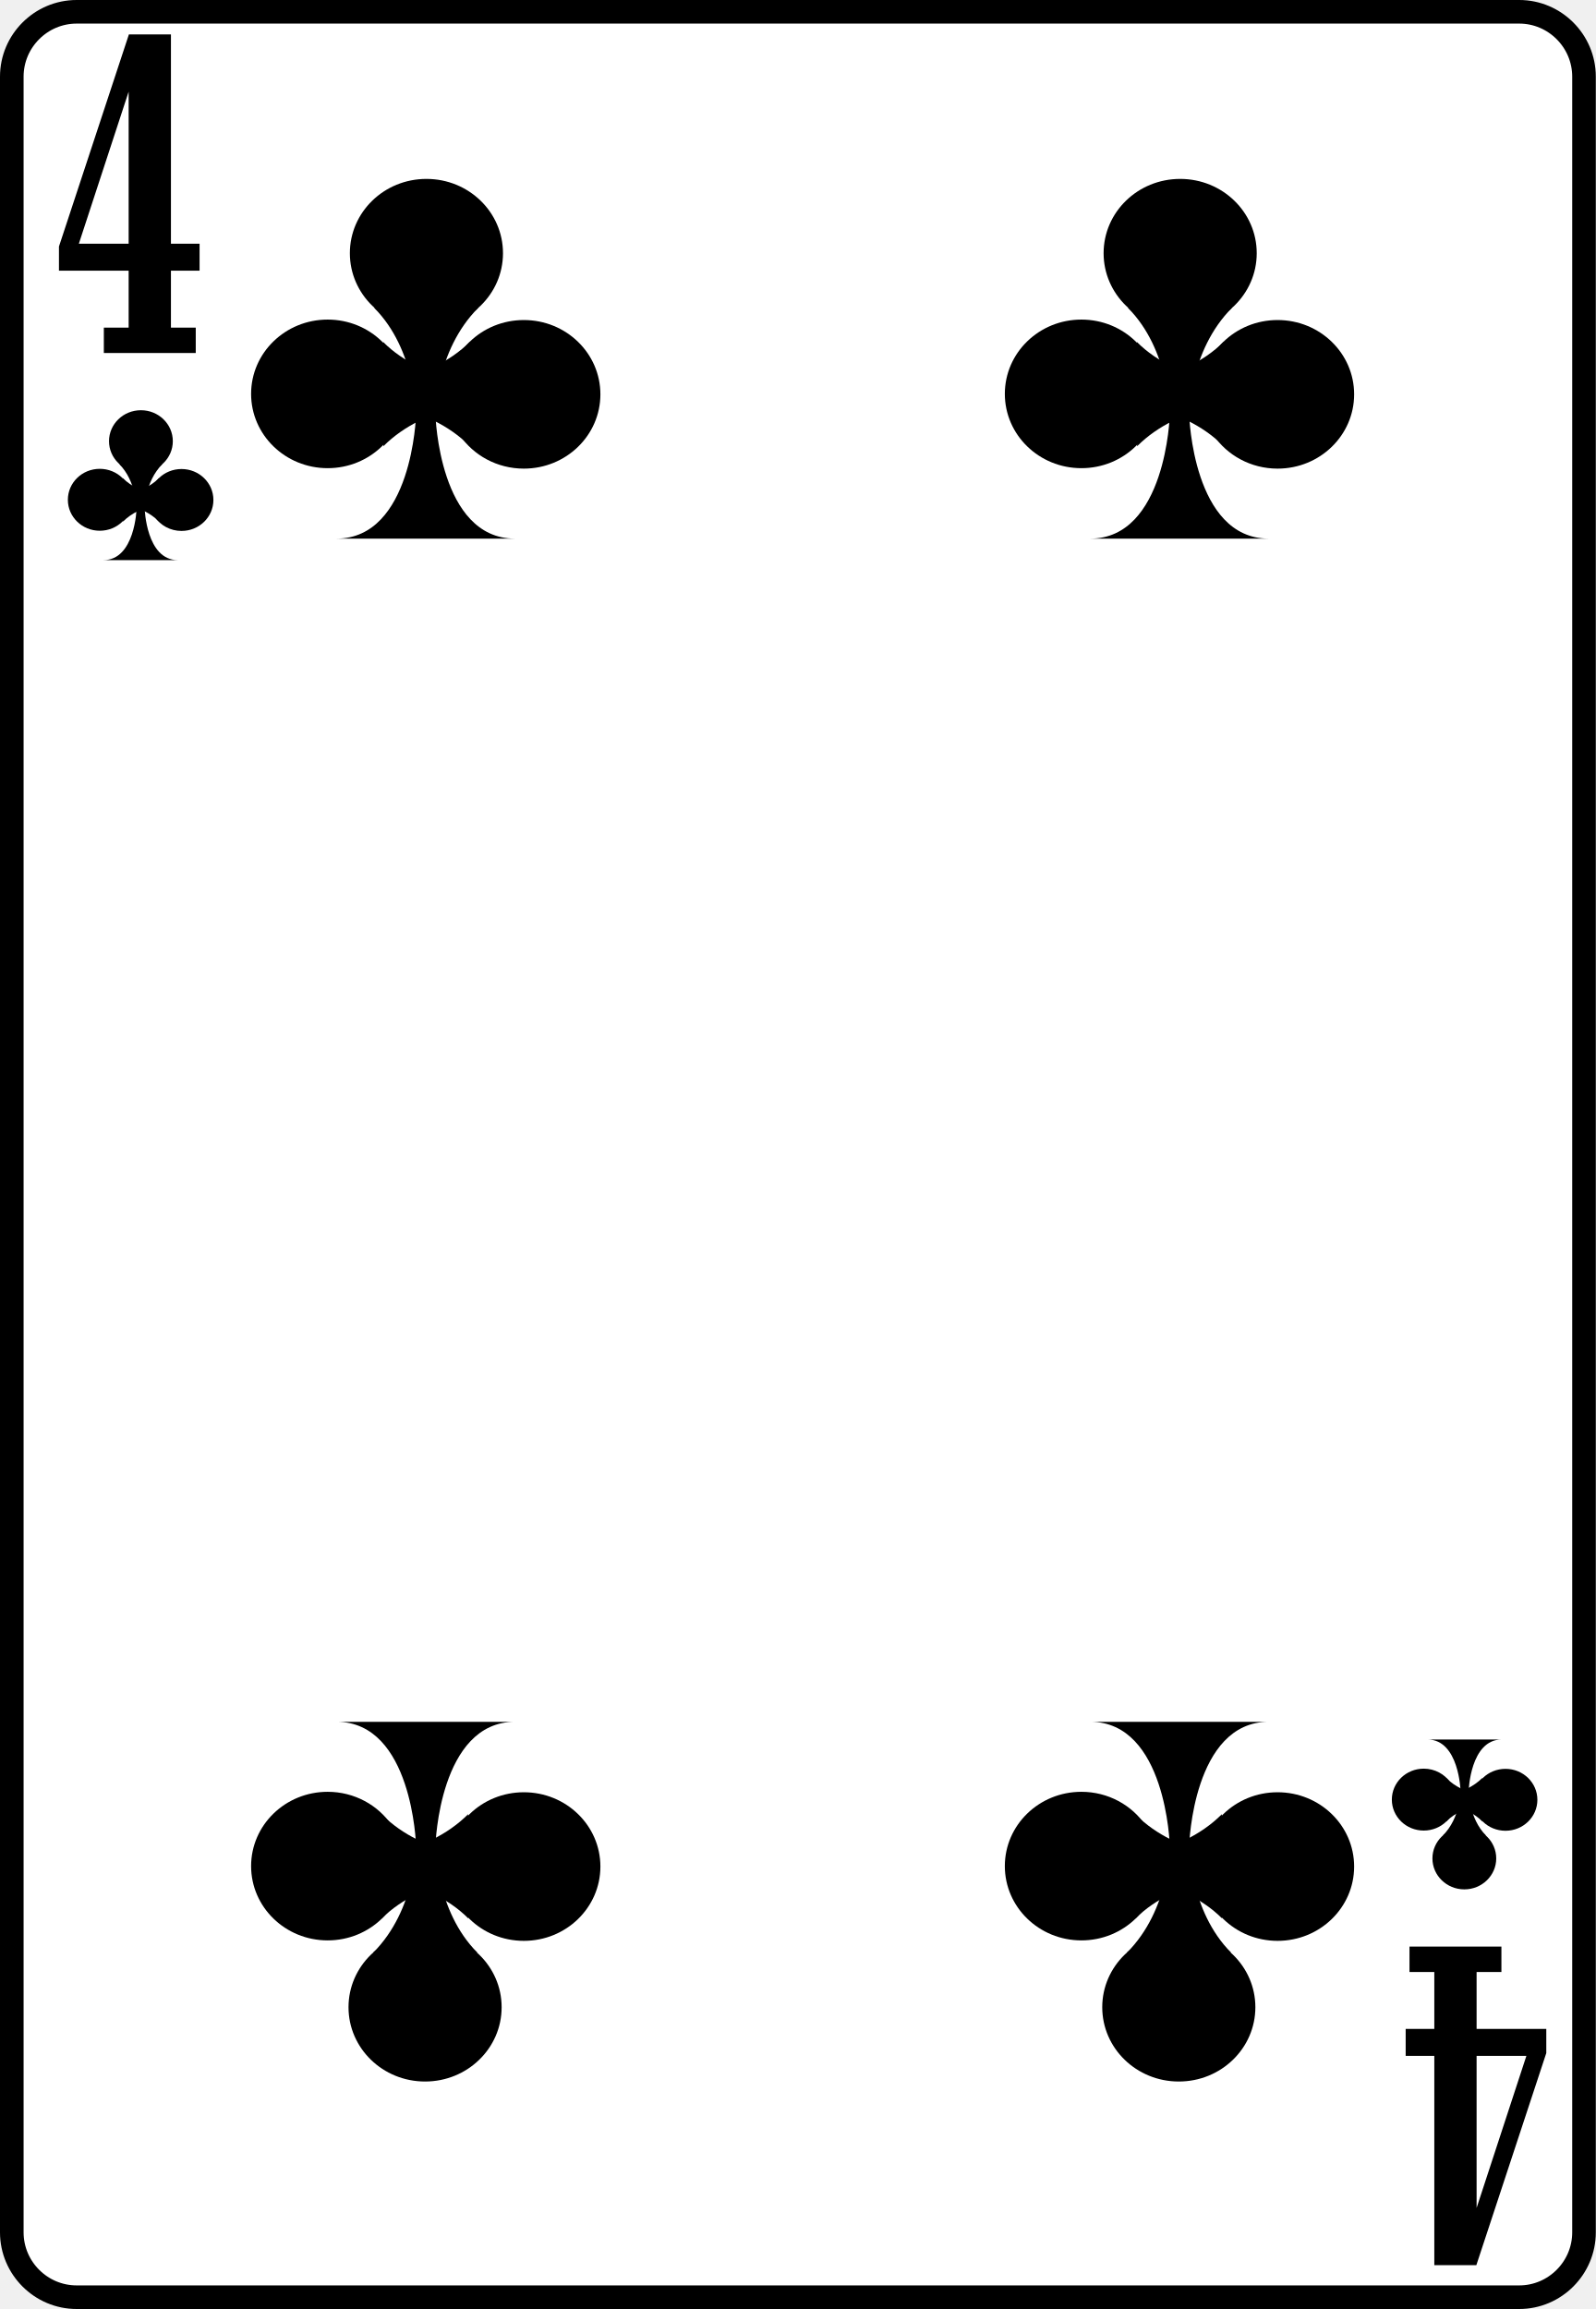
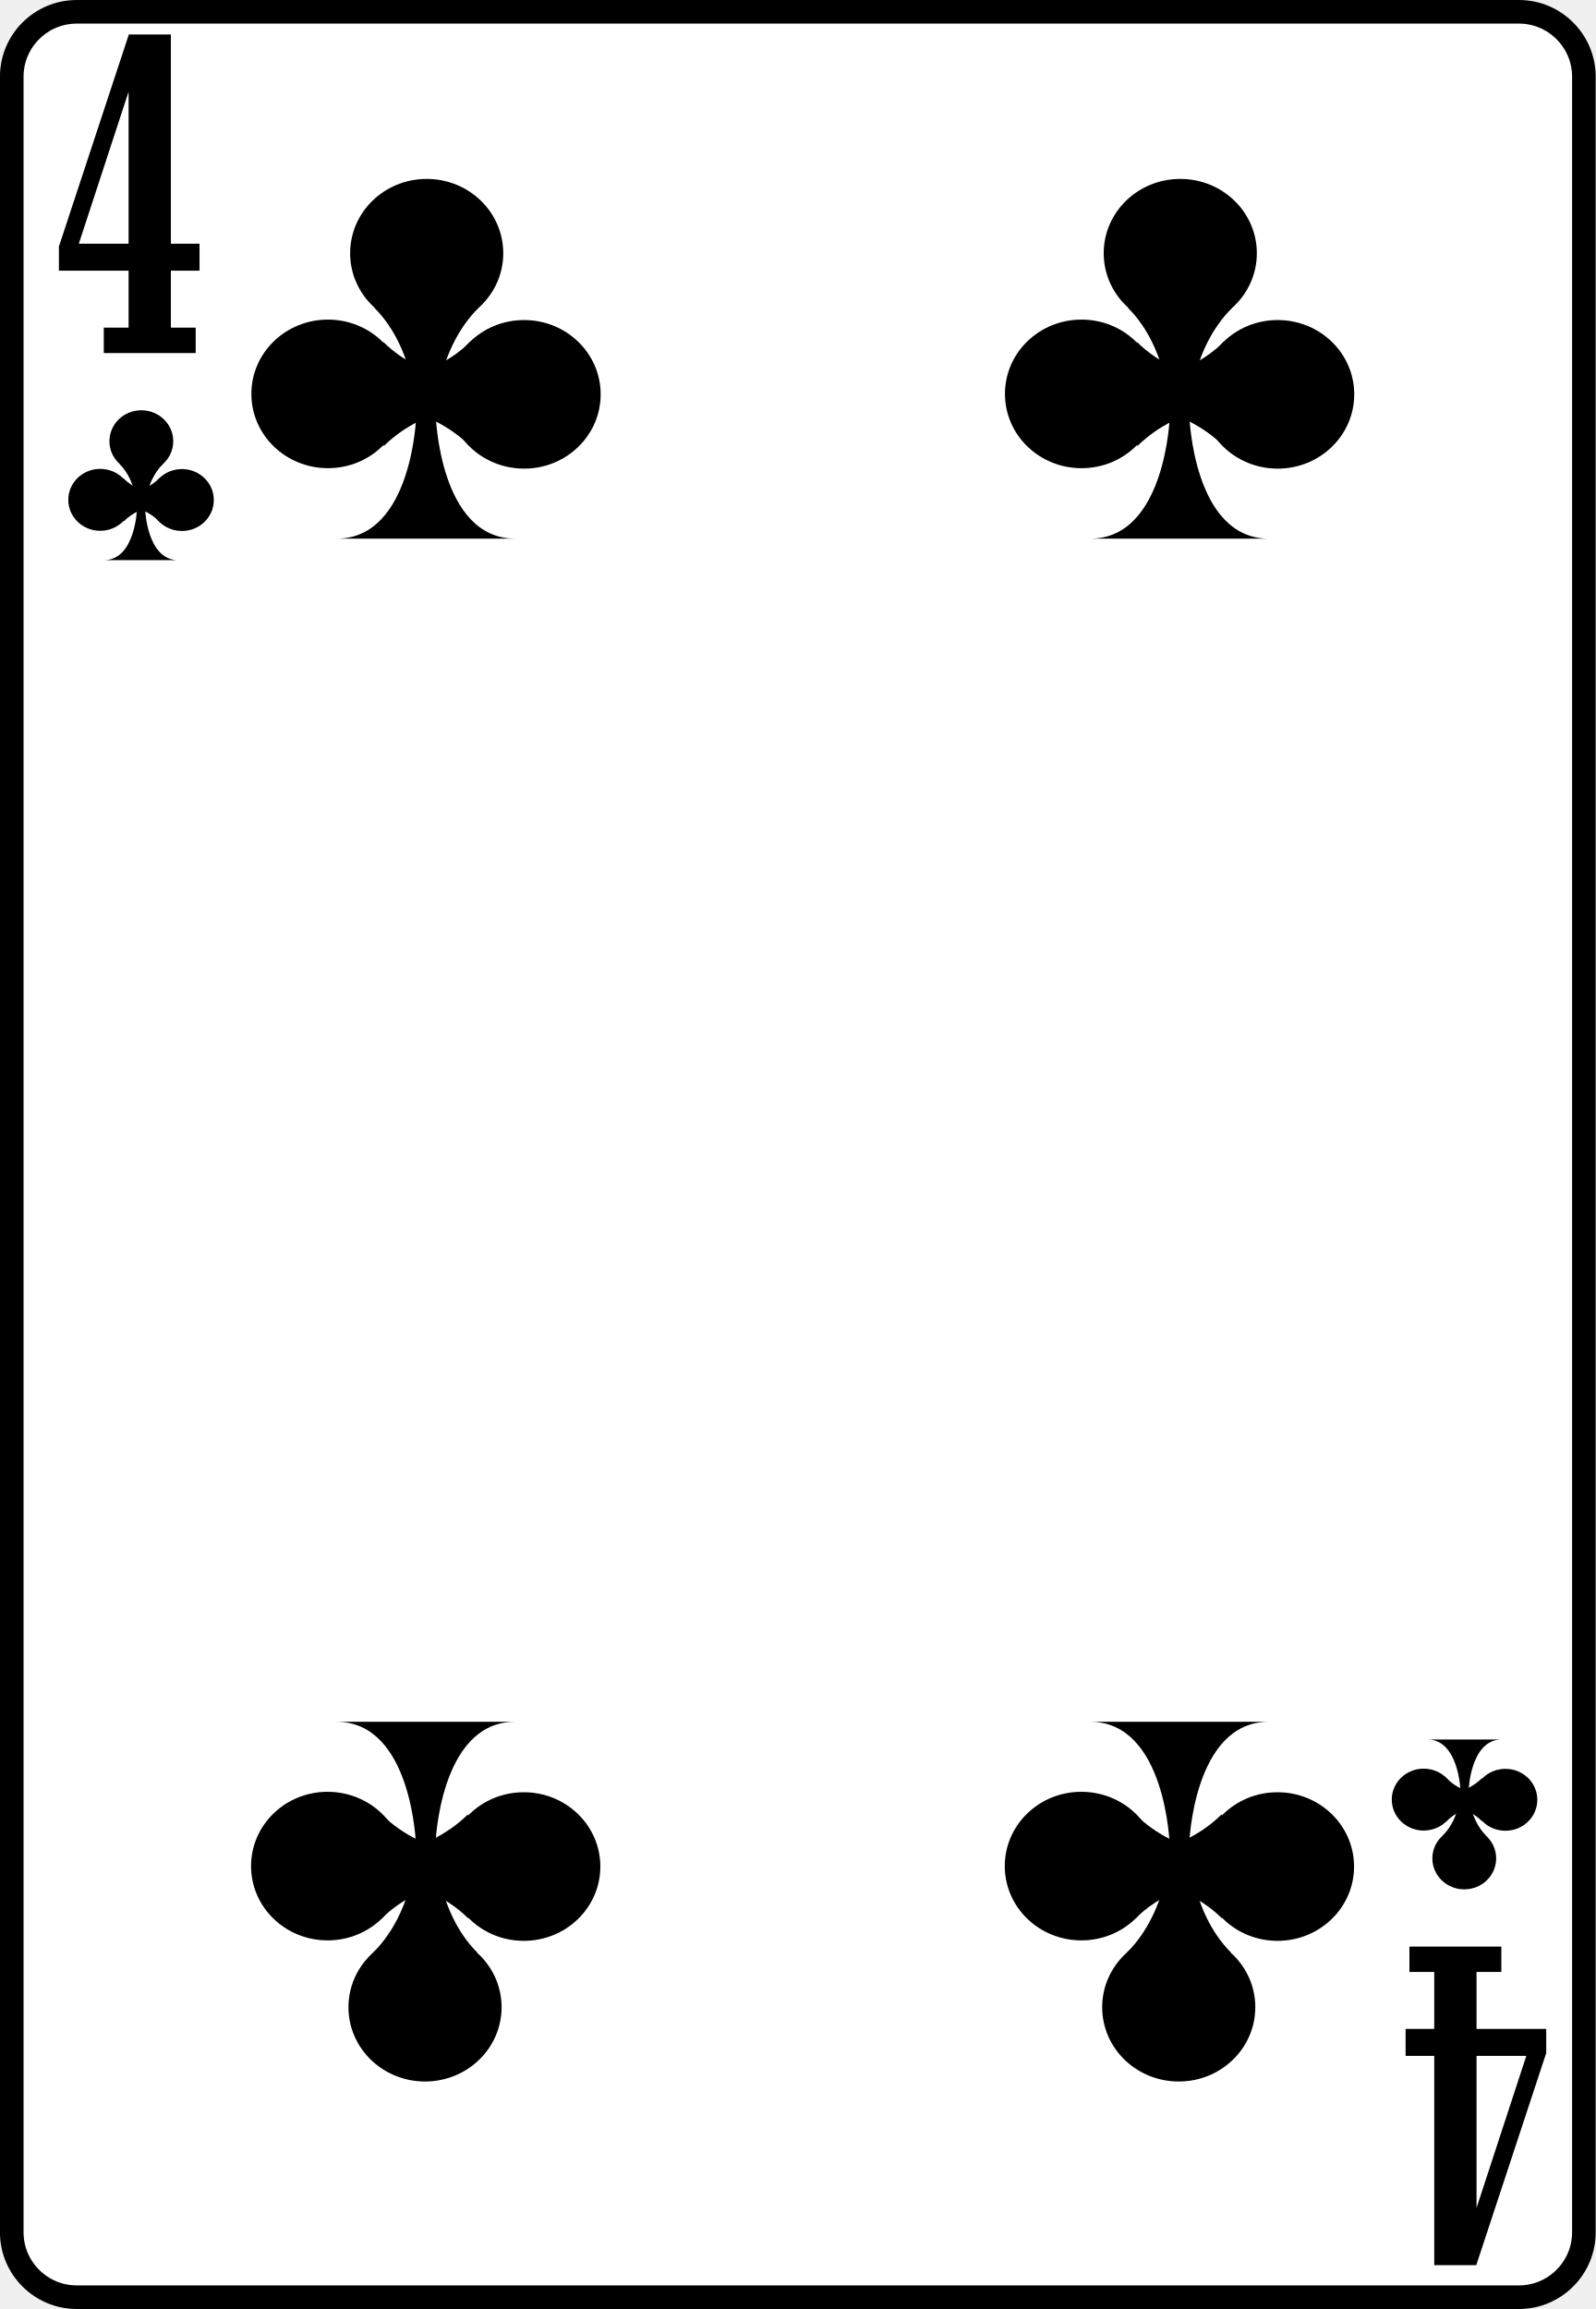
- <svg xmlns="http://www.w3.org/2000/svg" xmlns:xlink="http://www.w3.org/1999/xlink" version="1.1" width="169.012" height="244.549" viewBox="-0.2 -236 169.075 244.549" id="svg2">
+ <svg xmlns="http://www.w3.org/2000/svg" xmlns:xlink="http://www.w3.org/1999/xlink" id="svg2" height="244.55" width="169.01" version="1.1" viewBox="-0.2 -236 169.075 244.549">
  <defs id="defs4">
-     <g transform="matrix(0.4,0,0,0.4,236.59,667.12)" id="lys" style="fill:#ffffff;fill-opacity:1;stroke:none">
-       <path d="m 355.65,280.19 c 0,0 -3.75,-8.1 -8.1,-12.6 -4.36,-4.51 -9.68,-7.58 -11.04,-6.53" transform="translate(-1.35,-0.76)" id="lys_1" style="fill:#ffffff;fill-opacity:1;fill-rule:evenodd;stroke:none" />
-       <path d="m 368.97,258.94 c -2.29,0.08 -5.9,1.92 -7.85,3.87 -2.59,2.6 -3.52,7.58 -3.59,9.44 -0.07,1.86 -1.32,-0.84 -2.19,-2.37 -0.86,-1.54 -1.93,-5.4 -2.22,-3.22 -0.28,2.2 -0.34,3.26 0.07,5.72 0.4,2.45 1.59,7.15 2.56,8.68 l 3.97,3.94 c 1.87,-1.88 3.1,-6.25 3.19,-6.25 l -0.07,9.34 4.35,4.32 c -1.16,-2.37 -1.94,-6.58 -1.63,-10.38 0.32,-3.8 2.3,-8.59 2.06,-10.44 -1.14,-0.4 -2.9,2.58 -5.21,1.88 -0.08,-1.75 0.74,-6.02 1.9,-7.69 1.17,-1.66 4.43,-5.7 6.41,-6.28 -0.36,-0.42 -0.99,-0.59 -1.75,-0.56 z" id="lys_2" style="fill:#ffffff;fill-opacity:1;fill-rule:evenodd;stroke:none" />
-       <path d="m 329.36,254.28 c 9.62,-4.95 19.64,8.3 19.64,8.3 0,0 1.44,-9.25 3.32,-9.36 1.88,-0.11 4.87,7.31 4.87,7.31 0,0 5.76,-7.64 15.72,-7.58 9.97,0.05 11.57,9.13 5.87,9.57 -5.66,0.44 -2.38,-5.15 -2.27,-3.65 0.06,0.17 -5.37,-7.75 -19.15,7.86 -2.03,2.3 -3.94,-8.46 -4.93,-6.09 -1.21,2.88 -0.22,6.26 -1.11,8.53 1.39,1.71 -11.35,-13.84 -16.77,-9.58" transform="translate(-1.35,-0.76)" id="lys_3" style="fill:#ffffff;fill-opacity:1;fill-rule:evenodd;stroke:none" />
-       <use transform="matrix(0,1,1,0,74.5,-74.49)" id="use646" style="fill:#ffffff;fill-opacity:1;stroke:none" x="0" y="0" width="2178.99" height="1216.19" xlink:href="#lys_3" />
-       <use transform="matrix(0,1,1,0,74.9,-74.93)" id="use648" style="fill:#ffffff;fill-opacity:1;stroke:none" x="0" y="0" width="2178.99" height="1216.19" xlink:href="#lys_1" />
-       <use transform="matrix(0,1,1,0,74.82,-74.82)" id="use650" style="fill:#ffffff;fill-opacity:1;stroke:none" x="0" y="0" width="2178.99" height="1216.19" xlink:href="#lys_2" />
-     </g>
-     <g transform="matrix(0.4,0,0,0.4,236.59,667.12)" id="lys-8" style="fill:#ffffff;fill-opacity:1;stroke:none">
-       <path d="m 355.65,280.19 c 0,0 -3.75,-8.1 -8.1,-12.6 -4.36,-4.51 -9.68,-7.58 -11.04,-6.53" transform="translate(-1.35,-0.76)" id="lys_1-0" style="fill:#ffffff;fill-opacity:1;fill-rule:evenodd;stroke:none" />
-       <path d="m 368.97,258.94 c -2.29,0.08 -5.9,1.92 -7.85,3.87 -2.59,2.6 -3.52,7.58 -3.59,9.44 -0.07,1.86 -1.32,-0.84 -2.19,-2.37 -0.86,-1.54 -1.93,-5.4 -2.22,-3.22 -0.28,2.2 -0.34,3.26 0.07,5.72 0.4,2.45 1.59,7.15 2.56,8.68 l 3.97,3.94 c 1.87,-1.88 3.1,-6.25 3.19,-6.25 l -0.07,9.34 4.35,4.32 c -1.16,-2.37 -1.94,-6.58 -1.63,-10.38 0.32,-3.8 2.3,-8.59 2.06,-10.44 -1.14,-0.4 -2.9,2.58 -5.21,1.88 -0.08,-1.75 0.74,-6.02 1.9,-7.69 1.17,-1.66 4.43,-5.7 6.41,-6.28 -0.36,-0.42 -0.99,-0.59 -1.75,-0.56 z" id="lys_2-3" style="fill:#ffffff;fill-opacity:1;fill-rule:evenodd;stroke:none" />
-       <path d="m 329.36,254.28 c 9.62,-4.95 19.64,8.3 19.64,8.3 0,0 1.44,-9.25 3.32,-9.36 1.88,-0.11 4.87,7.31 4.87,7.31 0,0 5.76,-7.64 15.72,-7.58 9.97,0.05 11.57,9.13 5.87,9.57 -5.66,0.44 -2.38,-5.15 -2.27,-3.65 0.06,0.17 -5.37,-7.75 -19.15,7.86 -2.03,2.3 -3.94,-8.46 -4.93,-6.09 -1.21,2.88 -0.22,6.26 -1.11,8.53 1.39,1.71 -11.35,-13.84 -16.77,-9.58" transform="translate(-1.35,-0.76)" id="lys_3-7" style="fill:#ffffff;fill-opacity:1;fill-rule:evenodd;stroke:none" />
-       <use transform="matrix(0,1,1,0,74.5,-74.49)" id="use3823" style="fill:#ffffff;fill-opacity:1;stroke:none" x="0" y="0" width="169.075" height="244.549" xlink:href="#lys_3-7" />
-       <use transform="matrix(0,1,1,0,74.9,-74.93)" id="use3825" style="fill:#ffffff;fill-opacity:1;stroke:none" x="0" y="0" width="169.075" height="244.549" xlink:href="#lys_1-0" />
-       <use transform="matrix(0,1,1,0,74.82,-74.82)" id="use3827" style="fill:#ffffff;fill-opacity:1;stroke:none" x="0" y="0" width="169.075" height="244.549" xlink:href="#lys_2-3" />
-     </g>
    <g id="club-0">
-       <path d="m 3.35,4.66 c 0,-1.81 -1.51,-3.28 -3.38,-3.28 -1.87,0 -3.38,1.47 -3.38,3.28 0,1.81 1.51,3.28 3.38,3.28 1.87,0 3.38,-1.47 3.38,-3.28 z" id="path3229" />
-       <path d="m 7.71,-1.55 c 0,-1.81 -1.51,-3.28 -3.38,-3.28 -1.87,0 -3.38,1.47 -3.38,3.28 0,1.81 1.51,3.28 3.38,3.28 1.87,0 3.38,-1.47 3.38,-3.28 z" id="path3231" />
-       <path d="m -0.95,-1.57 c 0,-0.66 -0.2,-1.28 -0.55,-1.8 -0.6,-0.89 -1.65,-1.48 -2.83,-1.48 -1.87,0 -3.38,1.47 -3.38,3.28 0,1.81 1.51,3.28 3.38,3.28 1.87,0 3.38,-1.47 3.38,-3.28 z" id="path3233" />
-       <path d="m 3.94,-7.94 c -1.67,0 -2.55,1.36 -3.01,2.72 -0.46,1.36 -0.5,2.72 -0.5,2.72 h -0.86 c 0,0 -0.16,-5.43 -3.5,-5.44 h 7.87 z" id="path3235" />
-       <path d="m -2.32,2.25 c 1.9,-1.9 1.9,-4.75 1.9,-4.75 l 0.85,-0.01 c 0,0 0,2.91 1.85,4.76" id="path3237" />
-       <path d="m -1.94,-3.85 c 1.9,1.9 4.75,1.9 4.75,1.9 v 0.85 c 0,0 -2.91,0 -4.76,1.85" id="path3239" />
-       <path d="m 1.87,-3.86 c -1.9,1.9 -4.75,1.9 -4.75,1.9 v 0.85 c 0,0 2.91,0 4.76,1.85" id="path3241" />
+       <path id="path3229" d="m3.35 4.66c0-1.81-1.51-3.28-3.38-3.28s-3.38 1.47-3.38 3.28 1.51 3.28 3.38 3.28 3.38-1.47 3.38-3.28z" />
+       <path id="path3231" d="m7.71-1.55c0-1.81-1.51-3.28-3.38-3.28s-3.38 1.47-3.38 3.28 1.51 3.28 3.38 3.28 3.38-1.47 3.38-3.28z" />
+       <path id="path3233" d="m-0.95-1.57c0-0.66-0.2-1.28-0.55-1.8-0.6-0.89-1.65-1.48-2.83-1.48-1.87 0-3.38 1.47-3.38 3.28s1.51 3.28 3.38 3.28 3.38-1.47 3.38-3.28z" />
+       <path id="path3235" d="m3.94-7.94c-1.67 0-2.55 1.36-3.01 2.72s-0.5 2.72-0.5 2.72h-0.86s-0.16-5.43-3.5-5.44h7.87z" />
+       <path id="path3237" d="m-2.32 2.25c1.9-1.9 1.9-4.75 1.9-4.75l0.85-0.01s0 2.91 1.85 4.76" />
+       <path id="path3239" d="m-1.94-3.85c1.9 1.9 4.75 1.9 4.75 1.9v0.85s-2.91 0-4.76 1.85" />
+       <path id="path3241" d="m1.87-3.86c-1.9 1.9-4.75 1.9-4.75 1.9v0.85s2.91 0 4.76 1.85" />
    </g>
    <g id="base-5">
-       <path d="m 0,0 c 0,3.78 3.09,6.87 6.87,6.87 l 152.845,0 c 3.77,0 6.86,-3.09 6.86,-6.87 l 0,-228.4 c 0,-3.78 -3.09,-6.87 -6.86,-6.87 l -152.845,0 c -3.78,0 -6.87,3.09 -6.87,6.87 L 0,0 z" id="path3226" style="fill:#ffffff;stroke:#000000;stroke-width:2.5" />
+       <path id="path3226" d="m0 0c0 3.78 3.09 6.87 6.87 6.87h152.84c3.77 0 6.86-3.09 6.86-6.87v-228.4c0-3.78-3.09-6.87-6.86-6.87h-152.84c-3.78 0-6.87 3.09-6.87 6.87v228.4z" stroke="#000" stroke-width="2.5" fill="#fff" />
    </g>
    <g id="n_4-5">
-       <text transform="scale(0.56453,1.05741)" id="text3196" style="font-size:43px;font-weight:bold;font-family:Bitstream Vera Serif">4</text>
+       <text id="text3196" font-weight="bold" transform="scale(.56453 1.0574)" font-size="43px" font-family="Bitstream Vera Serif">4</text>
    </g>
  </defs>
-   <g transform="translate(-501.675,0.4745276)" id="4_club">
-     <use id="use3886" x="502.725" y="0" width="1" height="1" xlink:href="#base-5" />
-     <use id="use3888" x="506.725" y="-199.117" width="1" height="1" xlink:href="#n_4-5" />
-     <use transform="matrix(-1,0,0,-1,1332.6,-60.56)" id="use3890" x="666.3" y="-30.28" width="1" height="1" xlink:href="#n_4-5" />
-     <use transform="matrix(-1,0,0,-1,1032.75,-370.234)" id="use3892" x="516.375" y="-185.117" width="1" height="1" xlink:href="#club-0" />
-     <use id="use3894" x="656.65" y="-44.28" width="1" height="1" xlink:href="#club-0" />
-     <use transform="matrix(-2.4,0,0,-2.4,1093.166,-397.02)" id="use3896" x="227.743" y="-82.713" width="1" height="1" xlink:href="#club-0" />
-     <use transform="scale(2.4,2.4)" id="use3898" x="227.743" y="-14.599" width="1" height="1" xlink:href="#club-0" />
-     <use transform="matrix(-2.4,0,0,-2.4,1252.882,-397.02)" id="use3900" x="261.017" y="-82.713" width="1" height="1" xlink:href="#club-0" />
-     <use transform="scale(2.4,2.4)" id="use3902" x="261.017" y="-14.599" width="1" height="1" xlink:href="#club-0" />
+   <g id="4_club" transform="translate(-501.68 .47453)">
+     <use id="use3886" xlink:href="#base-5" height="1" width="1" y="0" x="502.725" />
+     <use id="use3888" xlink:href="#n_4-5" height="1" width="1" y="-199.117" x="506.725" />
+     <use id="use3890" xlink:href="#n_4-5" transform="matrix(-1,0,0,-1,1332.6,-60.56)" height="1" width="1" y="-30.28" x="666.3" />
+     <use id="use3892" xlink:href="#club-0" transform="matrix(-1 0 0 -1 1032.8 -370.23)" height="1" width="1" y="-185.117" x="516.375" />
+     <use id="use3894" xlink:href="#club-0" height="1" width="1" y="-44.28" x="656.65" />
+     <use id="use3896" xlink:href="#club-0" transform="matrix(-2.4 0 0 -2.4 1093.2 -397.02)" height="1" width="1" y="-82.713" x="227.743" />
+     <use id="use3898" xlink:href="#club-0" transform="scale(2.4)" height="1" width="1" y="-14.599" x="227.743" />
+     <use id="use3900" xlink:href="#club-0" transform="matrix(-2.4 0 0 -2.4 1252.9 -397.02)" height="1" width="1" y="-82.713" x="261.017" />
+     <use id="use3902" xlink:href="#club-0" transform="scale(2.4)" height="1" width="1" y="-14.599" x="261.017" />
  </g>
</svg>
